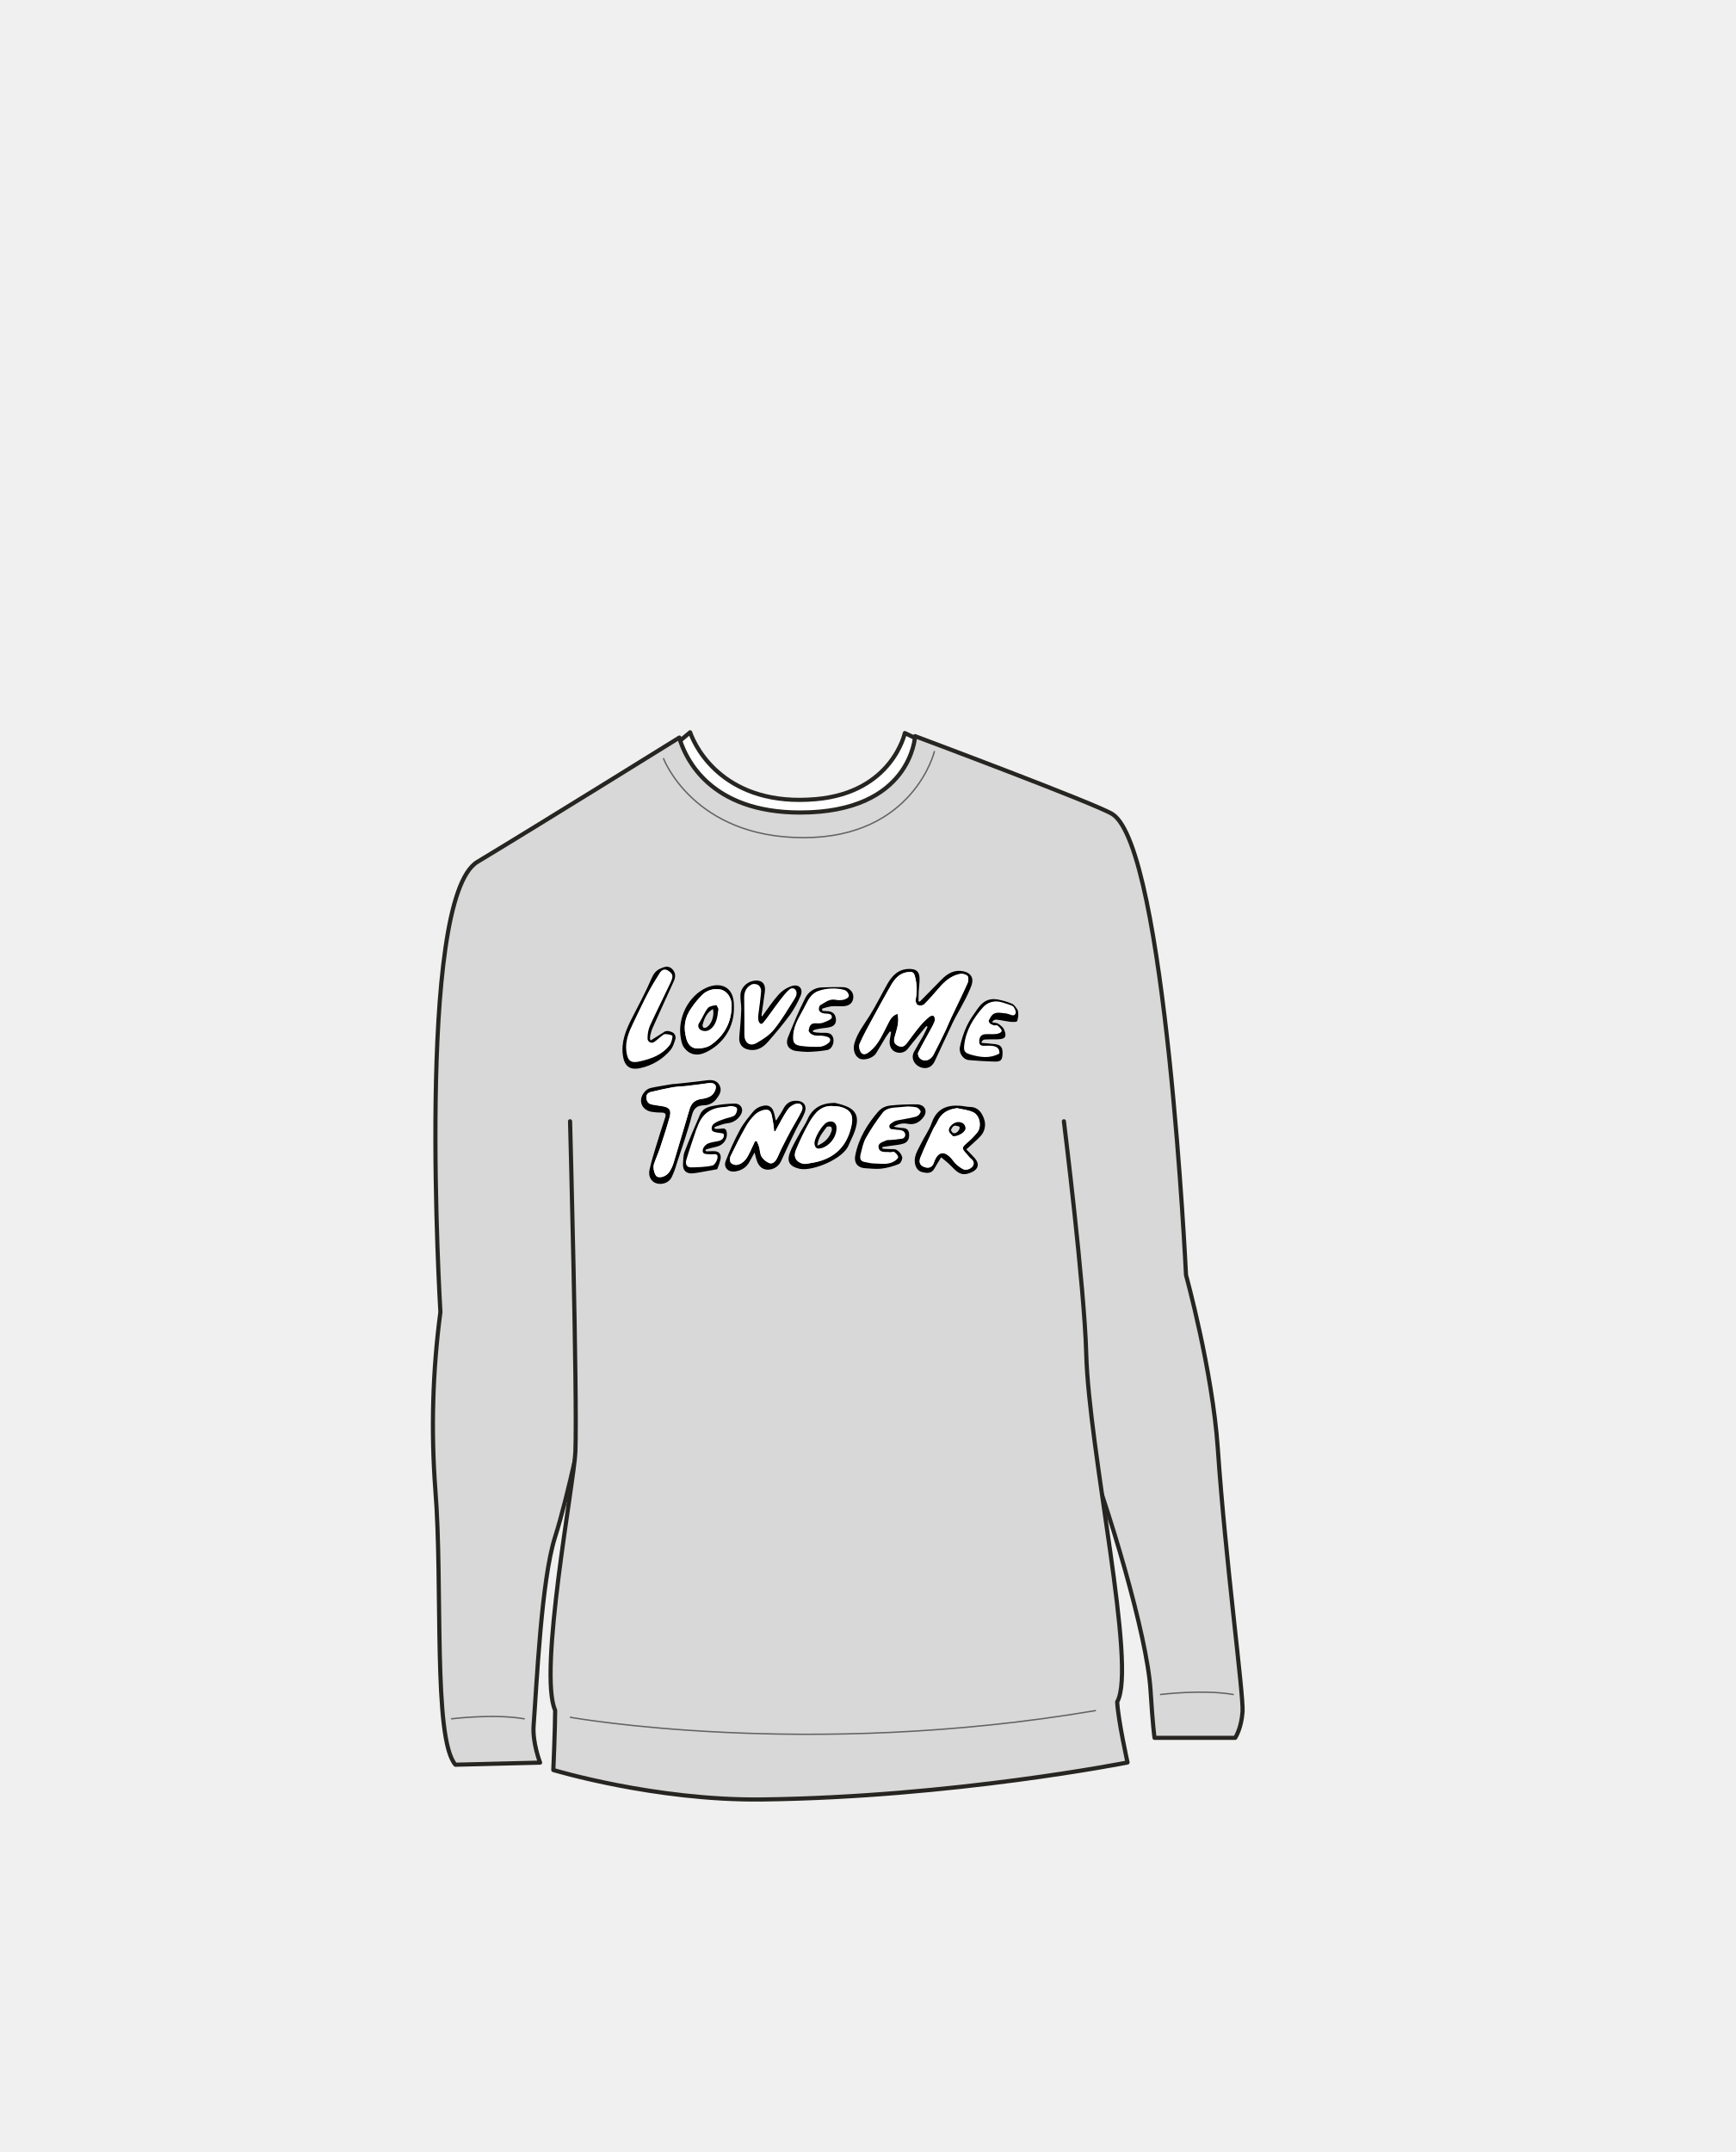
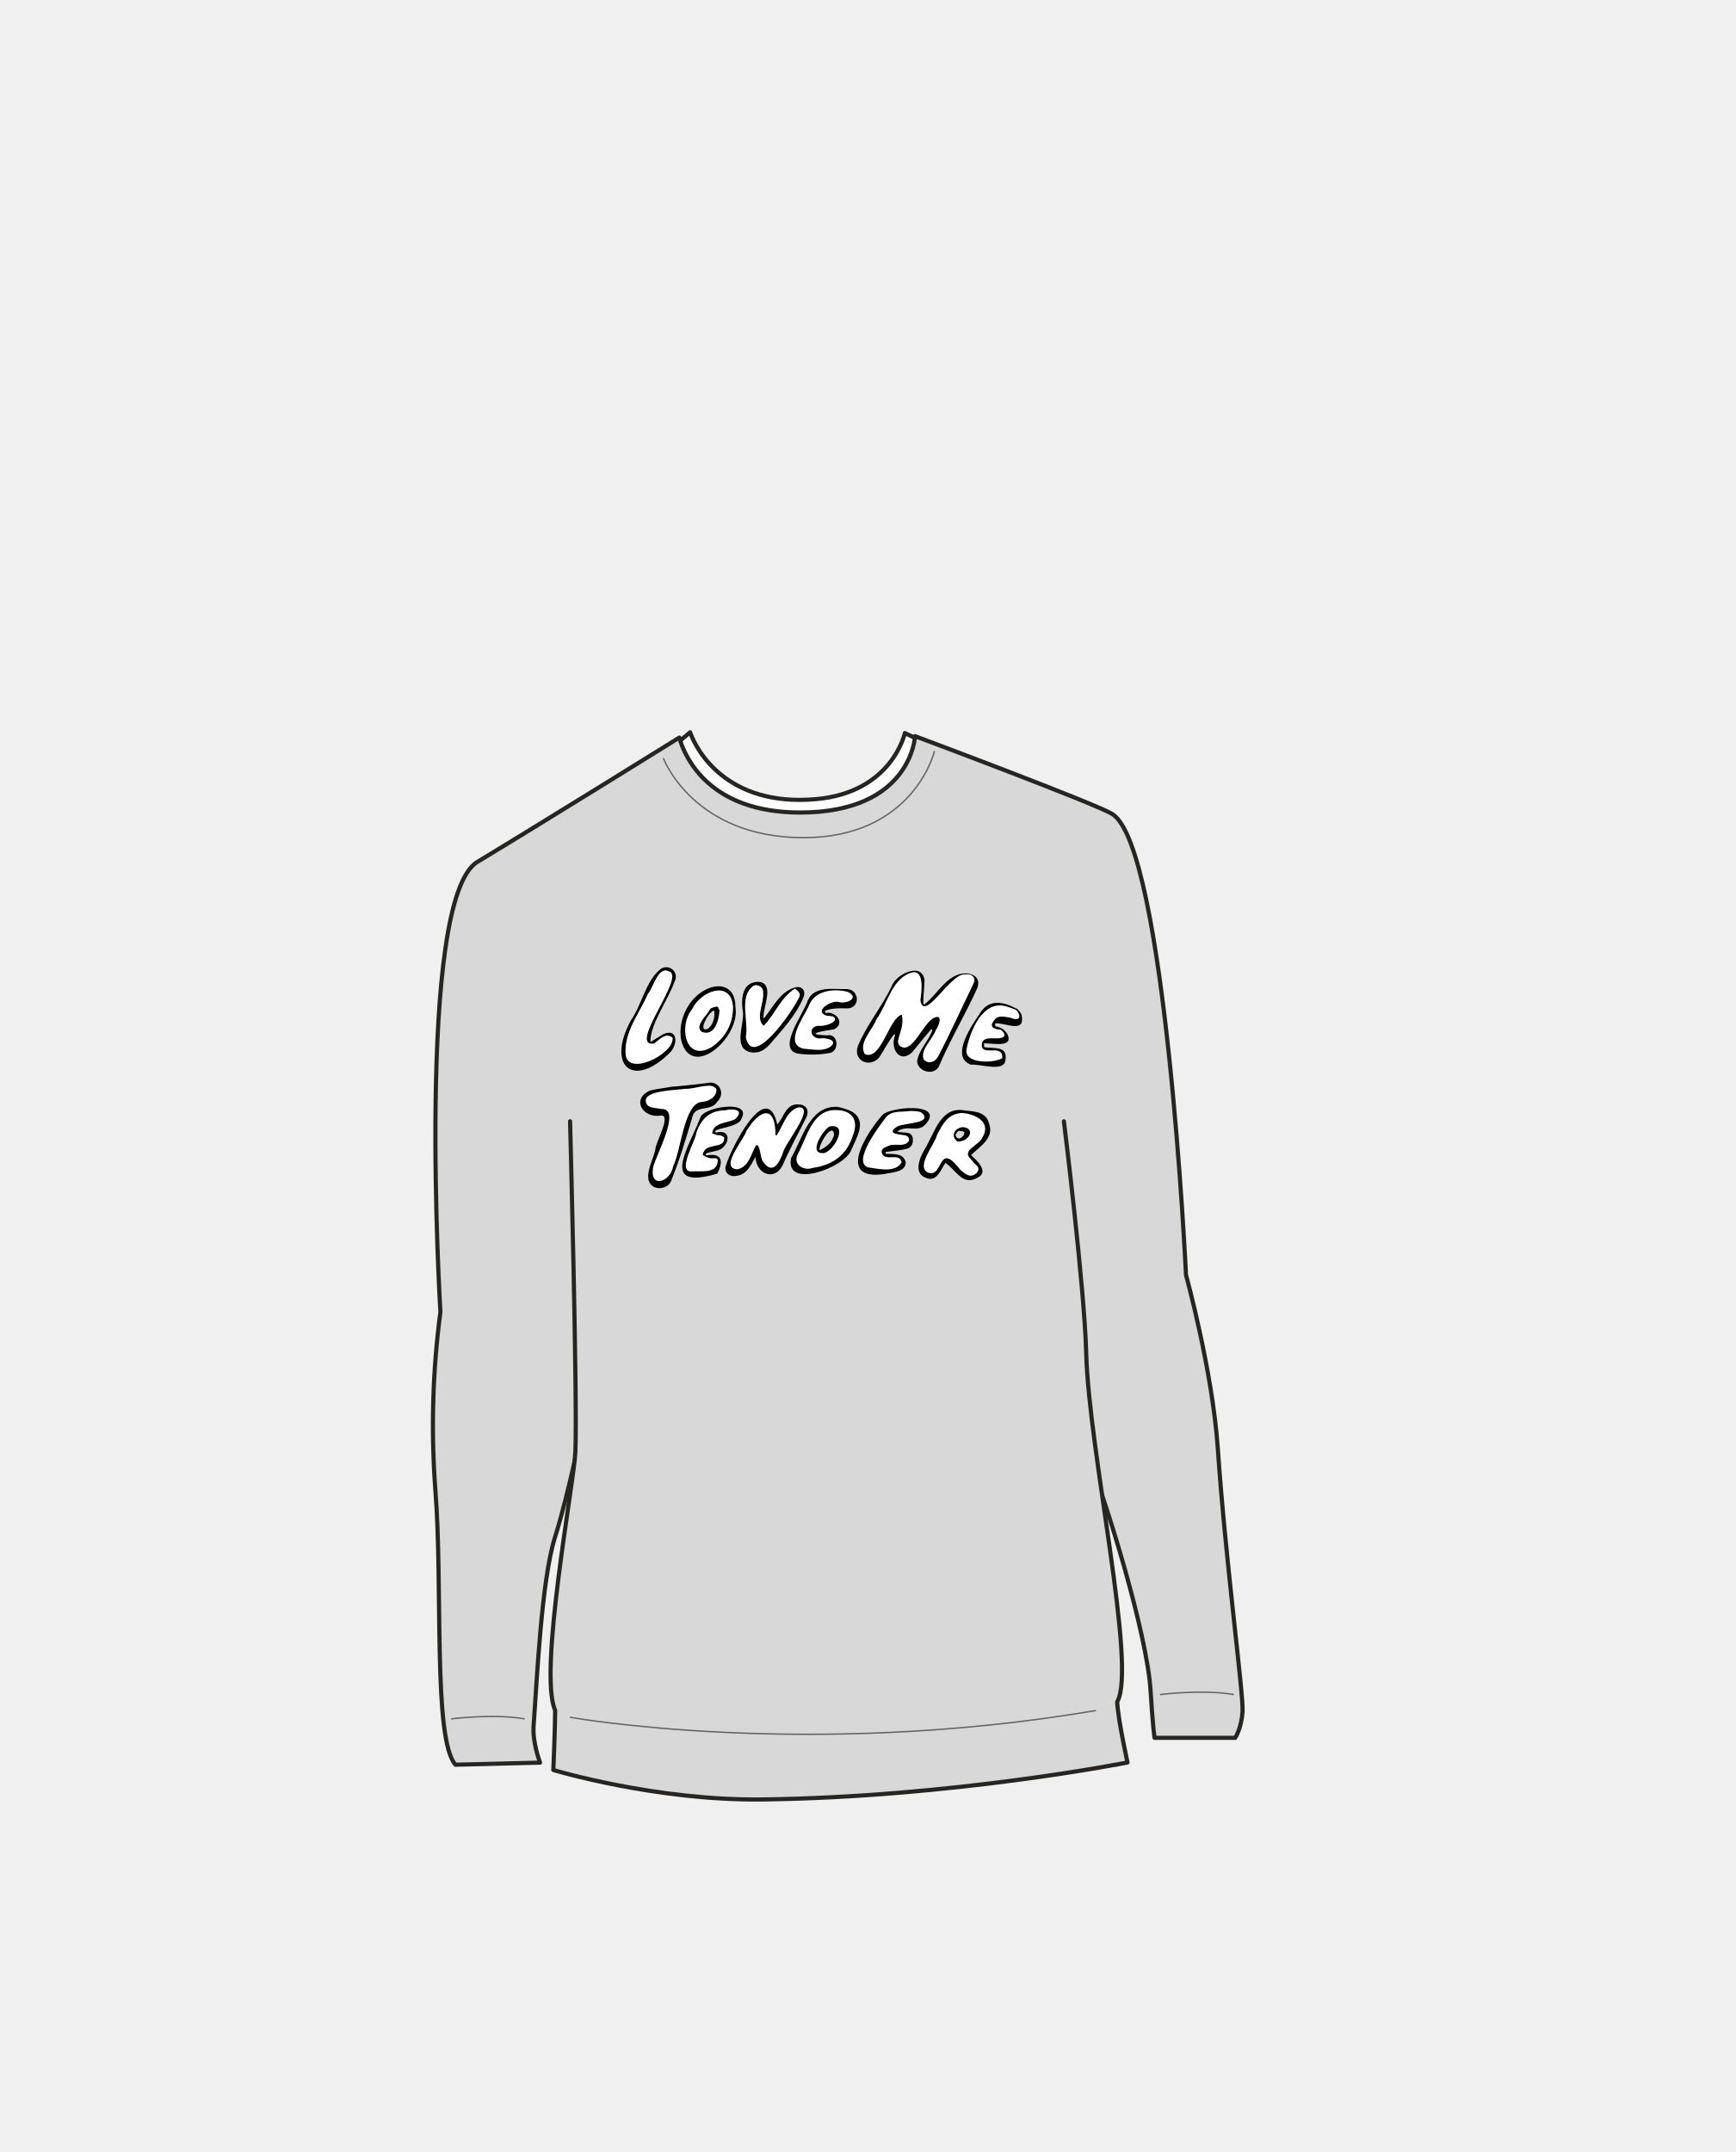
<svg xmlns="http://www.w3.org/2000/svg" width="1250" height="1550" viewBox="0 0 1250 1550">
  <path d="M801.34 601.25C790.45 594.15 651.81 528 651.81 528s-9 42.67-63.91 47.58c-64.83 5.79-86.64-36-90.76-48.14l-87.91 73.8" fill="#fff" stroke="#262521" stroke-linecap="round" stroke-linejoin="round" stroke-width="3" />
  <path d="M421.22 1019s-11.62 57.38-21.45 88.33-13.09 105-15.36 135.22c-1 12.66 4.65 27 4.65 27l-61 1.5c-16.33-18.74-8.92-129.52-14.45-197.94A619.79 619.79 0 01317.25 945s-18.05-297.29 26.68-324.24 145.46-89.52 145.46-89.52-.24-.24.73 2.61c4.11 12.15 21.13 51.38 86.21 51.38 80.35 0 82.84-55 82.84-55s131.41 49.11 142.29 56.21c38.3 25 52.89 331.94 52.89 331.94s19 68.76 22.88 124.63c5.58 81.26 18.66 177.57 17.85 189.79s-5.3 18.89-5.3 18.89h-58.1s-1.25-8-2.89-34.36c-2.47-39.8-31-134-48.07-177.22" fill="#d8d8d8" stroke="#262521" stroke-linecap="round" stroke-linejoin="round" stroke-width="3" />
  <path d="M836 1220.48s30.63-3.83 52.36 0M325.27 1238s30.63-3.83 52.37 0M478 546.43s21.5 56.9 100.8 56.9 94.27-62 94.27-62" fill="none" stroke="#636363" stroke-linecap="round" stroke-linejoin="round" />
  <path d="M410.65 807.61s5.34 199.1 3.83 238.13c-.83 21.49-26.88 158.94-14.57 186.12 0 13-1.32 43-1.32 43s73.26 22.14 150.26 21.22c137.52-1.66 263.37-26.64 263.37-26.64s-6.69-30-7.46-43.63c14.49-25-20.49-181-22.29-250.9-1.22-47.59-16.09-167.28-16.09-167.28" fill="#d8d8d8" stroke="#262521" stroke-linecap="round" stroke-linejoin="round" stroke-width="3" />
  <path d="M410.89 1236.91s170.48 30.52 378.15-4.83" fill="none" stroke="#636363" stroke-linecap="round" stroke-linejoin="round" />
-   <path d="M652.49 796.68c2.64.29 5.37.25 7.87 1 1.25.38 3.08 2.39 2.88 3.28a5.46 5.46 0 01-3.33 3.42c-4.13 1.14-8.42 1.67-12.62 2.55a9.88 9.88 0 00-4.07 1.46c-1.1.85-1.67 2.37-2.47 3.6a26.39 26.39 0 003.92 1.59c1.73.41 3.71.1 5.25.83 1.28.6 2.88.71 3.08 3.42a3.52 3.52 0 01-3.07 2.41 88 88 0 01-9.06 1 6.66 6.66 0 00-2.22.18c-2.47 1.28-6.61 1.74-5.63 5.56s5.1 2.47 8 2.94c1 .17 2.51-.61 3.2-.13 1.25.88 2.61 2.28 2.85 3.65.15.84-1.55 2.28-2.7 3-4.66 2.94-9.91 1.64-14.94 1.67-2.1 0-4.2-.72-6.31-1-3.86-.53-3.81-3.26-3.12-5.94 1-3.94 1.81-8.12 3.77-11.59a146.8 146.8 0 0112.09-18.12c3.06-3.9 8.24-3.58 12.8-4 1.28-.14 2.55-.22 3.83-.33zM584.31 743.14c.88 2.49 2.65 3 5.16 2.83a17 17 0 016.84.95c2.48 1 2.15 3.18.33 4.52a11.65 11.65 0 01-5.79 2.53 82 82 0 01-13.38-.51c-5.58-.65-6.53-2.57-6.11-8.09.63-8.4 5.68-14.84 9.14-22 2-4.12 4.42-8.06 9.15-9.68a32.45 32.45 0 0118.41-.74c1.54.37 4.71 2.37 4.48 4.1s-3.38 2.62-5 3.1a15.44 15.44 0 01-6.09-.07c-4.29-.61-7.28 2.16-10.54 4-.79.45-1.22 2.71-.81 3.72s2 1.87 3.26 2.09c2.43.44 6.09-.42 5.91 3-.07 1.41-4.06 2.91-6.48 3.81-1.71.63-3.77.37-5.68.38-3 0-3.94 2.08-4.42 4.43-.08.44 1.16 1.15 1.77 1.72zM548.77 737.4c8.05-8.2 11.8-20.08 22-26.48 4 3.11 4.41 4.23 1.87 8.22-4.8 7.54-9.29 15.36-14.88 22.29-3.33 4.13-8.18 7.37-12.92 10s-8.69-.47-8.65-6c.06-8.87 0-17.73-.15-26.59-.08-4.47 1.64-8 5.61-9.82a5.79 5.79 0 014.88.73 5.44 5.44 0 011.75 4.2c-.41 5.47-1.2 10.91-1.9 16.35-.38 2.61-.76 5.27 2.39 7.1zM485.47 706.57c1.47-3.24 1.18-6.36-1.45-8.82s-5.52-1.4-8.28-.17c-3.13 1.41-4.88 3.57-6.36 7-4.3 10.09-9.6 19.75-14.58 29.55-4.17 8.21-7.44 16.58-6.12 26.08 1.08 7.76 5.12 10.89 12.8 9.06a39 39 0 0021.63-13.09c1.63-2 2.47-4.72 3.26-7.25a4.33 4.33 0 00-2.63-5.69c-2.07-.81-4.25-1.13-6.18.59-2 1.25-6.79 4.26-8.79 5.5l-1.39-.87c.9-2.69 1.59-5.48 2.75-8.06 5.03-11.28 10.22-22.54 15.34-33.83zM521.4 816.84c.56 2.7-1.22 4.46-4 5s-5.71.81-8.06 2.11c-1.52.85-2.1 3.36-3.1 5.13 1.82.77 3.59 2 5.49 2.22s5.19-1.12 5.23 1.86c0 2.17-2 5.86-3.71 6.26-5 1.17-10.24 1.22-15.4 1.33-3.6.07-4.19-2.89-3.44-5.42 2.17-7.39 4.76-14.66 7.2-22 .2-.6.54-1.14.75-1.73 3.4-9.52 9.46-13.92 19.64-14.38 1.77-.07 3.57-.87 5.27-.66 1.39.17 4.59.9 4.59 1.63a8.07 8.07 0 01-2.82 5.24c-2 1.32-4.76 1.55-7.13 2.42s-5.12 1.68-7.19 3.18c-1.16.84-1.31 3-1.91 4.65l4 1.27c.19-.36 4.32.63 4.59 1.89zM733.33 728.24a8.58 8.58 0 00-2.37-3.55 1.6 1.6 0 00-.22-.24c-.34-.37-.67-.75-1-1.12l.19.52a25.58 25.58 0 00-4-2c-1.45-.45-2.91-.9-4.37-1.32-7.67-2.17-12.75-.51-17.38 6.06-2.79 4-5.7 7.95-7.73 12.31a70.79 70.79 0 00-5 15.11c-.95 4.58 2.43 9.2 6.32 9.55 6.11.56 12.25.91 18.38 1.1 4.64.14 5.71-.93 6-5 .36-5.07-1-7.06-5.34-7.61-3.22-.4-6.47-.61-9.7-.9-.1-.36-.26-2.29-.36-2.65.94-.46 1.9.33 2.86.27 2.93-.2 5.89-.11 8.83-.14 5.51-.05 7-1.78 5-6.76-.83-2-2.77-3-4.72-4.44-.86-.61-2.81-.87-4-1.08v-2.1a9.2 9.2 0 013.39.2c3.28.37 6.51 1.17 9.79 1.54 1.62.18 4.52.19 4.76-.47a13.85 13.85 0 00.67-7.28z" fill="#fff" />
-   <path d="M662.62 721.42l15.85-16.09c4.25-4.31 9.16-7.06 15.43-5.77 5.39 1.1 7.73 4.78 6 10a97.28 97.28 0 01-5.77 12.44c-2.49 4.88-5.4 9.55-7.77 14.48-4.44 9.21-8.55 18.58-13 27.8-1.6 3.33-4.28 5.53-8.3 4.93s-7.31-3.8-7.56-7.54a7.77 7.77 0 01.88-4c2.12-3.93 4.5-7.71 6.67-11.61 1.16-2.09 2.09-4.3 3.13-6.46l-.87-.6c-3.25 4-6.51 7.9-9.75 11.87-1.21 1.48-2.33 3-3.57 4.5a7.49 7.49 0 01-9 2.25c-3.11-1.22-4.64-4.84-4-8.74.29-1.86.61-3.7.92-5.56l-.89-.44c-1 1.45-2.16 2.85-3.1 4.37-2.34 3.82-4.52 7.74-6.93 11.52-2.18 3.44-8.81 5.34-12 3.61-3.44-1.87-4.75-6.78-3.47-11.1 2.18-7.4 6.89-13.29 10.9-19.66 4.61-7.35 8.42-15.19 12.71-22.74 3.49-6.15 8-10.95 15.86-11 4.88 0 7.28 1.76 7.41 6.63.09 3.18-.42 6.38-.58 9.57-.12 2.37-.12 4.74-.17 7.11zm-16.07 8.79c1.42 6-.54 11.06-2 16.14-.75 2.58-1.15 5 1.8 6.63s5 .89 6.88-1.66c3.12-4.22 6.23-8.45 9.57-12.48a55.65 55.65 0 016.79-6.68c.69-.59 2.67-.84 3-.4a4.23 4.23 0 01.76 3.41 33.44 33.44 0 01-2.78 5.87c-3.07 5.65-6.31 11.23-9.18 17-.48 1 .08 3 .9 3.91 3 3.18 7.74 2.15 10.09-2.27 3-5.69 5.81-11.52 8.62-17.33 1.43-3 2.64-6 4-9 4-8.46 8.19-16.85 12-25.39.66-1.48.72-4.3-.2-5.17a7.08 7.08 0 00-5.57-1.28c-6.2 1.32-10.77 5.32-14.82 10-3.48 4-7 8.12-10.77 11.86-.9.88-3.31 1.08-4.54.52-1-.44-1.84-2.68-1.58-3.87a36.33 36.33 0 00-.26-15.87c-.81-3.67-1.68-4.51-5.45-4-7.65 1.12-10.71 7-13.95 12.82-3.83 6.83-7.64 13.68-11.36 20.57-3.25 6-6.62 12-9.34 18.3-.74 1.7 0 5 1.25 6.39 2 2.21 4.47.36 6.4-1.24 6-4.93 8.81-11.95 12.27-18.56 1.77-3.15 2.97-6.81 7.47-8.22zM509 778.13c3.79-.51 7.39-.13 9.34 3.6 1.84 3.54.15 6.64-2.05 9.51a11.47 11.47 0 01-9.16 4.87c-4.78.13-7.33 1.9-8.69 7.11-3 11.69-7.14 23.12-10.87 34.63a63.64 63.64 0 01-3.84 10.28c-2.13 4-7.25 5.52-11.36 4-3.42-1.29-5.49-5-4.49-9.57 1.26-5.85 3.07-11.59 4.81-17.32 2.07-6.85 4.31-13.64 6.51-20.45.85-2.62-.2-3.47-2.76-3.45a43.06 43.06 0 01-6.9-.51c-4.58-.74-7.55-3.79-7.78-7.72s3-8.59 7-9.49c5.08-1.14 10.26-1.86 15.39-2.76.06.14 16.62-1.61 24.85-2.73zm-15.46 4.15a84.36 84.36 0 00-8.62.78c-5.36 1-10.67 2.18-16 3.45-2.17.51-3.58 1.83-3.28 4.42s1.37 4.12 3.85 4.6 4.74.82 7.12 1.15c5.54.78 7.19 2.73 5.74 8-2.06 7.45-4.48 14.8-6.9 22.14-1.3 3.94-3.08 7.73-4.39 11.67-1 2.91.63 8.33 2.36 9.06 2.66 1.11 6.78-.4 8.89-3.67a26.07 26.07 0 003-6.59q5.79-19.05 11.35-38.17c1.28-4.37 3.83-6.94 8.56-7.55 2.6-.34 5.53-1.08 7.47-2.67 1.69-1.37 3.2-4.32 2.94-6.34-.29-2.27-3-2.8-5.69-2.36-5.13.8-10.33 1.32-16.38 2.08zM559.66 806.22c1.52-2.45 3.21-4.83 4.53-7.39 1.84-3.59 4.37-5.81 8.6-6 5.84-.27 8.9 3.22 6.81 8.71-1.62 4.26-4.29 8.11-6.3 12.24-3.63 7.43-7.23 14.87-10.6 22.42a10.44 10.44 0 01-9.51 6.27c-3.9 0-6.39-2.38-7.78-5.81a59.12 59.12 0 01-1.83-6.57c-1.38 2.5-2.56 4.57-3.68 6.68-2.22 4.21-5.89 6.34-10.42 7-5 .7-8.48-3-6.69-7.61a193.28 193.28 0 0110.13-22.21c2.7-5 6.44-9.47 10.1-13.86a12.2 12.2 0 015.79-3.4c4.89-1.45 7.84.58 8.94 5.61.27 1.24.58 2.1.82 3.69s.77.87 1.09.23zm-1.18 8.56h-.82a62.38 62.38 0 00-1.06-8.12c-.73-2.82-.58-7.08-4.21-7.33-2.74-.2-6.19 1.4-8.33 3.3a36.9 36.9 0 00-7.13 9.44c-3.83 6.77-7.33 13.74-10.71 20.76a5.26 5.26 0 00.2 4.64 5.41 5.41 0 004.52 1.53c4.95-1 7.29-5 9.28-9.19 1.25-2.64 2.45-5.3 3.68-7.94l1.37.23a39.35 39.35 0 011.57 4c.64 2.33.57 5 1.77 7a11.89 11.89 0 005.52 4.58c2.38.93 4.31-1 5.44-3.12 1.25-2.35 2.17-4.87 3.36-7.25 2.21-4.39 4.43-8.78 6.77-13.1 2.53-4.68 5.43-9.17 7.75-13.94 1.59-3.26-.22-6-3.71-5.37a11.24 11.24 0 00-6.46 4.46c-3.28 4.91-5.91 10.26-8.8 15.42zM643.78 811.53a40.15 40.15 0 005.67.88c2.77 0 5 .75 5.36 3.73.44 3.3-.48 6.4-3.89 7.52-3 1-6.23 1.13-9.36 1.62-1.87.3-3.75.55-5.62.82-1 .89-.23.92.11 1.31 1.44.07 2.87.11 4.31.22 1.9.13 4.17-.26 5.62.64a9 9 0 013.92 5.09c.31 1.49-1 4.42-2.37 5a48.7 48.7 0 01-12.42 3.35c-3.89.48-7.92-.09-11.89-.28-5.24-.24-8.16-3.81-7.17-9 2.41-12.55 8.87-23.06 17.16-32.45a13.13 13.13 0 017.81-3.68 159.47 159.47 0 0119.43-.87c5.8.05 8.5 5.08 4.11 10.05-3 3.41-6.17 4.7-10.45 4a13.29 13.29 0 00-10.33 2.05zm8.69-14.5c-1.28.11-2.55.19-3.83.33-4.56.47-9.74.15-12.8 4a146.8 146.8 0 00-12.09 18.12c-2 3.47-2.75 7.65-3.77 11.59-.69 2.68-.74 5.41 3.12 5.94 2.11.29 4.21 1 6.31 1 5 0 10.28 1.27 14.94-1.67 1.15-.73 2.85-2.17 2.7-3-.24-1.37-1.6-2.77-2.85-3.65-.69-.48-2.15.3-3.2.13-2.88-.47-7 .81-8-2.94s3.16-4.28 5.63-5.56a6.66 6.66 0 012.22-.18 88 88 0 009.06-1 2.74 2.74 0 002.21-2.83 3.23 3.23 0 00-2.22-3c-1.54-.73-3.52-.42-5.25-.83-1.36-.32-3.37.37-3.92-1.59s1.37-2.75 2.47-3.6a9.88 9.88 0 014.07-1.46c4.2-.88 8.49-1.41 12.62-2.55a5.46 5.46 0 003.33-3.42c.2-.89-1.63-2.9-2.88-3.28a30.12 30.12 0 00-7.87-.58zM607.35 711c-5.11-.12-10.23 0-15.33.18A13.73 13.73 0 00580 719c-4.61 9.07-8.52 18.51-12.31 28-2.31 5.74.81 9.77 7.11 10.13a63.69 63.69 0 006.86.51 97.38 97.38 0 0014.41-1.36c3.2-.65 5-5.18 4.17-8.5s-3.31-4-6.51-3.89c-2.45.08-8.29-.15-8.27-1.1s2.32-1.33 3.84-1.67c3.09-.69 6.39-.6 9.36-1.57s4-3.46 3.36-6.53-2.67-4.52-5.72-4.69l-3.88-.23-.25-1.55a41.28 41.28 0 016.54-1.74c2.91-.3 5.89.06 8.83-.08 4.61-.2 7.15-2.7 7.16-6.8.01-3.66-3.16-6.81-7.35-6.93zm.15 9.14a15.26 15.26 0 01-6.09-.08c-4.29-.6-7.28 2.17-10.54 4-.79.45-1.22 2.71-.81 3.72s2 1.87 3.26 2.09c2.43.44 6.09-.42 5.91 3-.07 1.41-4.06 2.91-6.48 3.81-1.71.63-3.77.37-5.68.38-3 0-3.94 2.08-4.42 4.43-.06.3-.29 1.31.28 1.71 1.14 2.09 4.21 2.86 6.54 2.74a17 17 0 016.84.95c2.48 1 2.15 3.18.33 4.52a11.65 11.65 0 01-5.79 2.53 82 82 0 01-13.38-.51c-5.58-.65-6.53-2.57-6.11-8.09.63-8.4 5.68-14.84 9.14-22 2-4.12 4.42-8.06 9.14-9.68a32.49 32.49 0 0118.42-.74 5.17 5.17 0 013.44 4.09c.06 1.73-2.34 2.67-4 3.15zM549.39 731.53c3.8-5.1 7.25-10.53 11.53-15.2a22 22 0 019.68-6.21c5.29-1.48 8.26 2.33 6 7.36a72.51 72.51 0 01-7.45 13.38c-4.89 6.67-10.26 13-15.69 19.26-3.53 4.06-7.75 7-13.72 6-5.16-.87-7.69-4.24-7.18-9.45.63-6.5 1.16-13 1.4-19.53.13-3.53-.8-7.11-.58-10.63.38-6.17 6.39-10.81 12.59-10.2 3.77.37 5.62 3.23 5 8-.75 5.67-1.62 11.33-2.44 17 .15.54.28 1.13.86.22zm-.62 5.87c-1.93.37-3.16-2.61-2.38-7.19.7-5.44 1.49-10.88 1.9-16.35a5.44 5.44 0 00-1.75-4.2 5.79 5.79 0 00-4.88-.73c-4 1.87-5.69 5.35-5.61 9.82.14 8.86.21 17.72.15 26.59 0 5.58 3.76 8.72 8.65 6s9.59-5.83 12.92-10c5.59-6.93 10.08-14.75 14.88-22.29 2.54-4 .68-7.89-2.68-7.13-4.31 1.08-19.28 25.08-21.2 25.48zM696.12 827.85c1.92 2 4.1 4.11 6.11 6.38 3.49 4 2.57 7.92-2.25 10.07-5.29 2.37-8.43 1.84-12.49-2.13-1.55-1.52-3-3.11-4.65-4.56s-3.13-2.6-4.88-4.05c-1.52 2.52-3.28 5.24-4.84 8.08-2.08 3.8-5.48 3.39-8.73 2.62s-4.93-3.53-5.36-6.77c-.68-5.15 2.23-9.27 4.31-13.56 2.5-5.13 6-9.87 7.84-15.19 3.67-10.5 11.23-13 20.67-12.29 2.29.18 4.56.8 6.84.82 5.57.05 8.28 3.64 10 8.12a12.23 12.23 0 01-2.6 13.18c-3.09 3.23-6.49 6.05-9.97 9.28zm-6.67-29.69c-6.63.88-11.42 3.52-14.14 9.62-.91 2.06-2.38 3.88-3.33 5.93-3.06 6.58-6.18 13.15-8.91 19.86-1.08 2.66-1.08 5.53 2.57 6.92s6 .08 7.07-3c2.84-8.5 8-9.32 13.95-1.42a15.13 15.13 0 002.81 3.1c1.78 1.32 3.65 3 5.69 3.34a6.71 6.71 0 005.17-2.07c1.45-1.64 1.59-3.92-.71-5.69-1.4-1.07-2.38-2.67-3.61-4-3.35-3.51-3.17-4.36.48-7.46a56.46 56.46 0 007.44-7.55c3.44-4.26 2-12.36-2.91-14.66-3.54-1.66-7.69-2-11.57-2.92zM485.47 706.57c1.47-3.24 1.18-6.36-1.45-8.82s-5.52-1.4-8.28-.17c-3.13 1.41-4.88 3.57-6.36 7-4.3 10.09-9.6 19.75-14.58 29.55-4.17 8.21-7.44 16.58-6.12 26.08 1.08 7.76 5.12 10.89 12.8 9.06a39 39 0 0021.63-13.09c1.63-2 2.47-4.72 3.26-7.25a4.33 4.33 0 00-2.63-5.69c-2.07-.81-4.25-1.13-6.18.59-2 1.25-6.79 4.26-8.79 5.5-1.39-.87.2-6.35 1.36-8.93 5.03-11.28 10.22-22.54 15.34-33.83zm-19 41.11a3.07 3.07 0 004.9 2.74c1.5-.93 6-5.14 7.15-5.5s5.61.36 5.85 1.25-.65 4.9-1.95 6.59c-5.43 7.08-13.29 9.89-21.72 11.76-6.26 1.38-8.69-.22-9.53-7.64-.83-7.25 1.87-13.71 4.94-20 3.46-7.15 6.81-14.36 10.48-21.41 2.63-5 5.57-9.93 8.64-14.7 1.5-2.33 3.65-3.44 6.51-1.37 3 2.19 3.51 3.65 1.17 8.62-4.85 10.3-10 20.45-14.73 30.81a22.51 22.51 0 00-1.69 8.85zM733.33 728.24c-.4-1.85-3.15-4.54-3.55-4.91a45.87 45.87 0 00-8.2-2.82c-7.67-2.17-12.75-.51-17.38 6.06-2.79 4-5.7 7.95-7.73 12.31a70.79 70.79 0 00-5 15.11c-.95 4.58 2.43 9.2 6.32 9.55 6.11.56 12.25.91 18.38 1.1 4.64.14 5.71-.93 6-5 .36-5.07-1-7.06-5.34-7.61-3.22-.4-6.47-.61-9.7-.9-.1-.36-.06-.43.19-1.13a2.72 2.72 0 012.31-1.25c2.93-.2 5.89-.11 8.83-.14 5.51-.05 7-1.78 5-6.76-.83-2-2.4-3.11-4.35-4.5-.87-.61-3.18-.81-4.34-1a2.74 2.74 0 01.53-1.11 3.57 3.57 0 012.83-.79c3.28.37 6.51 1.17 9.79 1.54 1.62.18 4.52.19 4.76-.47a13.85 13.85 0 00.65-7.28zm-3.52-4.85l1.83 6.42c-1.18 3-3.94.63-6 .37-.25 0-.48-.24-.72-.25-4-.12-8.59-2.16-11.38 2.79-.55 1-1.49 2.38-1.29 2.95.71 2 2.11 2.1 3.41 2.74.81.41 2.3-.28 2.9.22 1.21 1 2.92 2.57 3 3.8s-2.33 2.1-3.61 2.27c-2.77.36-5.62 0-8.42.21-3.23.26-4.14 2.69-4.13 5.44 0 2.95 2.25 2.92 4.38 2.89a32.76 32.76 0 014.54 0c3.06.38 5.83 1.23 5.62 5.57-6.68 3.71-13.66 2.8-20.62.79-4.6-1.33-5.25-2.56-4.68-7.28 1.26-10.44 6.62-19 13.27-26.6 3.59-4.11 8.8-5.48 14.39-3.63 1.21.4 6.86 2 7.62 2.85s2.25 3.55 1.72 4.87z" />
-   <path d="M509.06 829.29c1.45 0 2.91-.09 4.36-.16 4.31-.2 6.38 1.81 5.61 6a45.46 45.46 0 01-2.39 7c-3 .54-5.45 1-7.89 1.42-3.27.56-6.53 1.28-9.83 1.57-4.61.41-7.18-2.2-6.92-6.92.17-2.91.16-6 1.18-8.67 3.47-9.05 7.21-18 11.14-26.86 2.2-5 7.23-5.81 11.87-6.6a85.47 85.47 0 0113-1.2c4.55-.09 6.84 4.13 4.41 8a12.25 12.25 0 01-9.63 6.17c-3 .3-5.85 1.65-8.77 2.54-1.08.93-.41 1.15.31 1.54a26.63 26.63 0 004.2-.2c2.84-.57 3.71.92 3.9 3.33.36 4.83-3 8.85-7.9 9.79-2.33.44-4.61 1.19-6.92 1.8-1.36.88-.24 1.31.27 1.45zm3.73-15.53a4.17 4.17 0 011.91-4.65c2.07-1.5 4.72-2.27 7.19-3.18s5.09-1.1 7.13-2.42c1.26-.81 2.06-3.41 2-4.8s-2.39-1.9-3.78-2.07c-1.7-.21-3.5.59-5.27.66-10.18.46-16.24 4.86-19.64 14.38-.21.59-.55 1.13-.75 1.73-2.44 7.31-5 14.58-7.2 22-.75 2.53-.16 5.49 3.44 5.42 5.16-.11 10.44-.16 15.4-1.33 1.72-.4 3.74-4.09 3.71-6.26 0-3-3.2-1.6-5.23-1.86s-5.3.42-5.49-2.22c-.18-2.12 1.58-4.28 3.1-5.13 2.35-1.3 5.32-1.53 8.06-2.11s4.58-2.35 4-5c-.24-1.34-8.1-.53-8.58-3.16zM612.64 798.33c6.2 4.12 5.13 10.34 3.14 16.27-1.18 3.49-3 6.74-4.42 10.18-4 10.11-26.31 19-35.24 17.08-6.66-1.45-9.52-4.66-7.33-11 1.9-5.47 5.15-10.49 7.88-15.66 1.56-2.93 3.6-5.64 4.89-8.68 3.58-8.47 10.21-11.95 19.06-12.13.12-.39 8.54 1.61 12.02 3.94zm-12-1.62c-9.12-1-13.81 5.15-17.66 11.67a182.6 182.6 0 00-9.59 19.81c-2.12 4.84 0 8.87 5.13 10 1.71.39 3.68-.25 5.52-.52 14.26-2.08 24.33-9.39 28.46-23.54 2.43-8.37 2.55-14.51-7.43-17a29.43 29.43 0 00-4.42-.42zM528.68 724.18c.75 16.06-8.16 28-20.09 33.7-6.51 3.14-12.16 1.78-16-3.59-1.31-1.85-1.78-4.43-2.19-6.76-2.53-14.24 5.42-30.22 18.44-36.09 9.5-4.28 19.85-1.44 19.84 12.74zm-1.63-.18c0-5.63-3.66-10.6-8.33-11.35a14.56 14.56 0 00-13.43 4.44 67.69 67.69 0 00-7.09 8.65c-5.19 7.18-6.1 14.53-3.72 22.65 1.31 4.46 4.07 7 8.53 6.8 3.07-.12 6.6-.81 9-2.51 9.92-6.86 15.07-16.49 15.04-28.68z" />
-   <path d="M646.55 730.21c-4.5 1.41-5.7 5.07-7.37 8.25-3.46 6.61-6.29 13.63-12.27 18.56-1.93 1.6-4.38 3.45-6.4 1.24-1.29-1.41-2-4.69-1.25-6.39 2.72-6.27 6.09-12.26 9.34-18.3 3.72-6.89 7.53-13.74 11.36-20.57 3.24-5.78 6.3-11.7 13.95-12.82 3.77-.55 4.64.29 5.45 4a36.33 36.33 0 01.26 15.87c-.26 1.19.62 3.43 1.58 3.87 1.23.56 3.64.36 4.54-.52 3.8-3.74 7.29-7.81 10.77-11.86 4-4.7 8.62-8.7 14.82-10a7.08 7.08 0 015.57 1.28c.92.87.86 3.69.2 5.17-3.85 8.54-8 16.93-12 25.39-1.41 3-2.62 6-4 9-2.81 5.81-5.58 11.64-8.62 17.33-2.35 4.42-7.08 5.45-10.09 2.27-.82-.87-1.38-3-.9-3.91 2.87-5.75 6.11-11.33 9.18-17a33.44 33.44 0 002.78-5.87 4.23 4.23 0 00-.76-3.41c-.36-.44-2.34-.19-3 .4a55.65 55.65 0 00-6.79 6.68c-3.34 4-6.45 8.26-9.57 12.48-1.88 2.55-4 3.31-6.88 1.66s-2.55-4.05-1.8-6.63c1.35-5.11 3.35-10.13 1.9-16.17zM493.56 782.28c6.05-.76 11.25-1.25 16.4-2.12 2.64-.44 5.4.09 5.69 2.36.26 2-1.25 5-2.94 6.34-1.94 1.59-4.87 2.33-7.47 2.67-4.73.61-7.28 3.18-8.56 7.55q-5.6 19.09-11.35 38.17a26.07 26.07 0 01-3 6.59c-2.11 3.27-6.23 4.78-8.89 3.67-1.73-.73-3.33-6.15-2.36-9.06 1.31-3.94 3.09-7.73 4.39-11.67 2.42-7.34 4.84-14.69 6.9-22.14 1.45-5.23-.2-7.18-5.74-8-2.38-.33-4.76-.69-7.12-1.15s-3.57-2.15-3.85-4.6 1.11-3.91 3.28-4.42c5.3-1.27 10.61-2.49 16-3.45a84.36 84.36 0 018.62-.74zM558.48 814.78c2.89-5.16 5.5-10.51 8.8-15.39a11.24 11.24 0 016.46-4.46c3.49-.66 5.3 2.11 3.71 5.37-2.32 4.77-5.22 9.26-7.75 13.94-2.34 4.32-4.56 8.71-6.77 13.1-1.19 2.38-2.11 4.9-3.36 7.25-1.13 2.11-3.06 4-5.44 3.12a11.89 11.89 0 01-5.52-4.58c-1.2-2-1.13-4.66-1.77-7a39.35 39.35 0 00-1.57-4l-1.37-.23c-1.23 2.64-2.43 5.3-3.68 7.94-2 4.18-4.33 8.19-9.28 9.19a5.41 5.41 0 01-4.52-1.53 5.26 5.26 0 01-.2-4.64c3.38-7 6.88-14 10.71-20.76a36.9 36.9 0 017.13-9.44c2.14-1.9 5.59-3.5 8.33-3.3 3.63.25 3.48 4.51 4.21 7.33a62.38 62.38 0 011.06 8.12zM689.45 798.16c3.88.92 8 1.26 11.57 2.91 4.92 2.3 6.35 10.4 2.91 14.66a56.46 56.46 0 01-7.44 7.55c-3.65 3.1-3.83 4-.48 7.46 1.23 1.29 2.21 2.89 3.61 4 2.3 1.77 2.16 4 .71 5.69a6.71 6.71 0 01-5.17 2.07c-2-.34-3.91-2-5.69-3.34a15.13 15.13 0 01-2.81-3.1c-5.94-7.9-11.11-7.08-13.95 1.42-1.05 3.13-3.56 4.38-7.07 3s-3.65-4.26-2.57-6.92c2.73-6.71 5.85-13.28 8.91-19.86.95-2.05 2.42-3.87 3.33-5.93 2.69-6.09 7.51-8.77 14.14-9.61zm-2.82 20.25c4.72-.15 9.14-3.58 8.84-6-.35-2.9-2.4-4.13-5.11-4.2-3.27-.08-7.44 3.63-6.75 6.41.39 1.64 2.32 2.95 3.02 3.79zM600.65 796.71a29.43 29.43 0 014.43.46c10 2.49 9.86 8.63 7.43 17-4.13 14.15-14.2 21.46-28.46 23.54-1.84.27-3.81.91-5.52.52-5.12-1.17-7.25-5.2-5.13-10a182.6 182.6 0 019.6-19.85c3.84-6.52 8.53-12.64 17.65-11.67zm-10.06 30.47c5.48-.8 11.89-6.91 12-14.65 0-4-3.1-5.87-6.8-4.17-3.44 1.58-9.65 11.82-9 15.72.42 2.37 1.39 3.46 3.8 3.1zM527.05 724c0 12.19-5.12 21.82-15 28.68-2.45 1.7-6 2.39-9 2.51-4.46.18-7.22-2.34-8.53-6.8-2.38-8.12-1.47-15.47 3.72-22.65a67.69 67.69 0 017.09-8.65 14.56 14.56 0 0113.43-4.44c4.63.75 8.3 5.72 8.29 11.35zm-9.57 2.74c-.36-.65-1.1-2.8-1.58-2.74-1.8.21-4.15.64-5.14 1.9-2.64 3.36-4.66 7.2-7 10.82a3.44 3.44 0 001.29 5.25 6.61 6.61 0 005.45.11c5.5-3.22 6.23-8.93 6.98-15.34z" fill="#fff" />
-   <path d="M686.63 818.41c-.7-.84-2.61-2.15-3-3.82-.69-2.78 3.48-6.49 6.75-6.41 2.71.07 4.76 1.3 5.11 4.2.28 2.45-4.14 5.88-8.86 6.03zm-1.63-4.59c1.63 4.59 5.35 1.54 6.08-.59s-.75-2-1.37-2.18c-3.21-.96-3.51.83-4.71 2.77zM590.59 827.18c-2.41.36-3.38-.73-3.79-3.1-.68-3.9 5.53-14.14 9-15.72 3.7-1.7 6.84.19 6.8 4.17-.12 7.74-6.53 13.85-12.01 14.65zm-1.8-2c5.61-2.43 8.91-5.88 10.36-11 .23-.8-.09-2.43-.58-2.63-.89-.35-2.66-.33-3.08.25-2.8 3.85-6.22 7.42-6.7 13.37zM517.48 726.74c-.75 6.41-1.49 12.12-7 15.34a6.61 6.61 0 01-5.45-.11 3.44 3.44 0 01-1.29-5.25c2.31-3.62 3.6-7.36 6.24-10.72 1-1.25 4.07-1.79 5.87-2 .53-.06 1.27 2.09 1.63 2.74zm-3.88 0c-4.69 2.69-6.27 6.95-7.49 11.38a2.4 2.4 0 00.79 2.17 3.1 3.1 0 002.4-.54c3.36-2.3 5.42-8.33 4.3-13.02z" />
+   <path d="M712.38 809.1c-1.89-8.07-9.92-8.57-17-9.2-17.72-3.62-21.79 15.5-29.19 27.78-3.69 5.87-8.45 17.58.93 20.71 7.56 3.3 10.57-5.87 13.88-10.81 7.37 4.74 12.25 16.46 22.35 11.08 9.87-4.18.61-12.42-3.83-16.77 6.6-6.25 16.98-12.42 12.86-22.79zm-17.93 7.9c-.75 2.16-4.55 5.24-6.19.56 1.24-2 1.56-3.79 4.82-2.79.62.17 2.12.04 1.37 2.23zM646.32 814.94c4.75 1.67 10-.8 11.2 4.76.43 3.36-.53 6.51-4 7.63-4.91 1.36-10.2 1.53-15.26 2.38-1 .91-.24.94.1 1.34 5.43.2 12.62-.5 14.06 6.14 0 7.25-9.89 7.08-15.1 8.37-35.18 5.26-13.67-28.87-1.68-42.49 4.85-5.69 44-9.41 31.88 5.8-5.99 7.91-13.58.62-21.2 6.07zM614.71 801.3c-3.52-2.38-12.08-4.47-12.21-4.09-19.44-.44-24.56 23.1-32.63 36.92-4.54 23 39 6.71 43.37-5.92 3.41-8.34 11.32-19.87 1.47-26.91zm-13.83 16.07c-1.51 5.17-4.89 8.66-10.61 11.09-.52-4.61 9.73-20.84 10.61-11.09zM560.73 809c4-5.08 5.69-13.45 13.46-13.55 5.94-.23 9 3.34 6.87 8.91-5.79 11.65-12.2 23.18-17.42 35.18-6 11.5-19.08 5.85-19.43-6.35-3.46 6.44-6.47 13.23-14.44 13.81-5 .68-8.6-3.13-6.75-7.79 3.27-11.26 28.66-62.24 36.61-30.47.23 1.62.78.9 1.1.26zM509.08 832.15c11.64-1.92 11.85 4.73 7.64 13.17-42.23 12.43-20.65-18.39-12.29-40.25 2-7.84 37.24-13.33 29.78.38-1.53 7.07-22.78 7.07-18.48 10.31 12.77-3.13 9.45 11.54.13 13.16-1.32.52-10.1 1.49-6.78 3.23zM609.89 712.4c-9.53.23-23.1-2.51-27.9 7.94-2.61 9.32-24.37 37.23-5.54 38.73a72.85 72.85 0 0021.66-.72c6.56-1.71 5.86-14.21-2.31-12.63-18.44-.69-1.33-3.45 5.05-4.38 8.32-4.07 1.42-13.41-6.28-11.7l-.24-1.58c5.07-2.08 10.29-1.89 15.65-1.75 9.96.22 9.41-13.78-.09-13.91zM550.77 732.91c6.29-7.92 11.38-18.6 21.72-21.66 5.39-1.48 8.4 2.43 6.1 7.53-5.36 12.68-14.9 22.77-23.76 33.07-3.62 4.11-7.93 7.13-14 6.06-13.35-2.86-4.37-20.13-5.69-29.53-1.64-9.39-.22-22.18 12.36-21.13 10.29 2.22 2.2 18.09 2.45 25.45.05.52.22 1.13.82.21zM509.62 712.19c-13.29 5.89-21.48 22.11-19 36.62 7.1 30.15 43.11-1.79 39.12-23.53.09-14.47-10.43-17.39-20.12-13.09zm.29 28.81c-7.78 3.11.36-12.21 4.46-13.21 1.11 4.78-1.03 10.91-4.46 13.21z" />
+   <path d="M663.28 800.94c10.74 8.61-13.52 7.67-17.51 10.79-7.74 5.46 3.16 5.17 6.79 6.16 1.3.63 2.14.77 2.32 3.53-2.42 5-9.43 2.2-13.84 3.5-2.53 1.29-6.74 1.73-5.77 5.62 2.19 6.47 12.87-.85 14.24 6.67-4.62 7.86-16.93 4.58-24.4 3.58-11.29-4.44 8.64-30.12 13.2-36.21 4.09-4.84 11.23-3.5 17-4.35a30.78 30.78 0 017.97.71zM591.46 747.86c3.32-.45 12.28 1.25 7.26 5.61-5.57 4.36-13 2.27-19.51 1.93-15-2.93-.25-22.88 3.27-30.59 4-11.34 17.8-13.1 28.13-10.43 9.24 4.31-1.07 9.26-6.82 7.21-5.19-1.11-18 6.85-8.3 10 2.46.46 6.2-.39 6 3.06-1.3 2.87-8.66 4.77-12.41 4.2-7.72 1.3-4.67 9.99 2.38 9.01zM550.09 738.87c8.25-8.29 12.15-20.36 22.58-26.81 4.09 3.2 4.46 4.33 1.85 8.38-3.83 7.93-32.59 50.41-37.27 26.43 2.27-11.58-5.48-29.58 5.79-37 3.17-1.2 7.12 1.41 6.72 5.06.8 7.5-5.87 18.27.33 23.94zM521.72 819.55c.29 9-14 2.35-15.53 12.41 1.86.8 3.65 2 5.58 2.3s5.29-1.1 5.31 1.93c-.87 9.82-12.59 6.81-19.5 7.59-9.71-.88 3.52-21.88 4-27.85 3.52-10.18 9.68-16.06 20.86-16.26 6.08-1.51 14.24-.3 7.13 6.37-5.63 3.19-15.61 2.05-16.59 10.32l4 1.32c.32-.45 4.48.59 4.74 1.87z" fill="#fff" />
+   <path d="M735.91 731.12c-.4-1.89-2.38-3.44-3.57-5 0 .18.12.36.18.54-9.24-5.15-19.87-7.32-26.25 2.6-5.78 8.54-22.32 32.08-6.8 37.59 6.56-.81 24.63 6 24.84-3.83 1.53-10-9-7.62-15.25-8.77-.1-.37-.25-2.33-.35-2.7 5.44-.56 21.7 3.76 17-6.64a11.54 11.54 0 00-8.81-5.67v-2.14c7.46-.72 21.8 7.74 19.01-5.98zM666.08 723.34c9.93-7.81 17.47-24.28 32-22.05 5.47 1.16 7.84 4.92 6 10.19-8.45 18.78-19.13 36.57-27.29 55.56-2.9 8.26-15.79 5.29-16.12-2.77 1.26-8.18 8.31-14.51 11-22.37l-.88-.61c-4.59 5.5-9.19 11-13.67 16.57-9.16 8.73-16.26-3-12.26-12.34l-.9-.46c-4 5-6.83 10.77-10.31 16.11-6.42 8.4-19.43 3.37-15.68-7.72 6.3-15.28 17.23-28 24.3-43 2.82-8.74 22.19-18.1 23.72-4.29-.11 5.64-1 11.3-.87 17zM509.37 780.08c8.49-2.21 13.62 7.37 7.33 13.39-4.71 7.8-16.37 1.44-18.23 12.07-4.53 15.31-9.25 30.85-15.27 45.62-2.2 4.07-7.41 5.57-11.58 4-10.12-4.84-1-19.3.49-27.37 0-4.72 11.89-25 4-24.29-13.4 2.14-21.61-12.12-7.7-18.09 5.18-1.12 10.45-1.83 15.69-2.71 0 .17 16.9-1.54 25.27-2.62zM485.86 707.09a6.89 6.89 0 00-9.84-9.21c-10.82 8.29-13.62 25.74-21.55 37.1-17.82 32.64 1.56 50.09 28.67 22.62 5.37-6.23 4.81-17.49-5.57-12.6l-9 5.54c-.57-12.45 12.98-30.73 17.29-43.45z" />
+   <path d="M724.66 724.78c-16.66-4.57-25.66 17.38-28.35 30.59-2.42 11 19.33 10.65 25.72 6.78.58-10.53-13.91-1.51-14.75-8.7-.55-7.52 8-5.08 12.81-5.67 5-.64 4.11-3.7.68-6.17-3.3-.05-8.77-1.49-5.07-6.06 3-5.08 8.12-3.06 12.33-2.5 5.86 2.75 8.2-.29 4.38-5.31-.78-.83-6.52-2.54-7.75-2.96zM649.62 730.82c-9.22 2.25-14.93 33.8-26.68 28.39-4.74-8.44 5.59-17.24 8.4-25.08 8.28-11.27 10.92-29.8 26-33.82 8.85-1.46 6.38 14.73 5.68 20.21 2.67 16.52 22-20.45 32.4-18.65 4.28-.87 8 2.07 5.83 6.6-8.49 17.5-16.46 35.26-25.48 52.49-2.42 4.49-7.25 5.51-10.29 2.25-3.07-6.82 6.37-14.62 8.56-21.21 2.09-2.6 5.67-11.87-1-9-8.11 3.72-15.41 25.33-23.78 21-3-1.72-2.58-4.14-1.79-6.77 1.53-5.15 3.53-10.23 2.15-16.41zM493.61 784.19c6.63.58 19.54-5.52 22.48.4.26 5.55-5.56 8.81-10.65 9.09-12.8 1.14-14.86 35.45-20.56 46.41-1.66 10.83-16.79 16.58-14.48 1.13 1.43-8.08 21.33-43.17 5.92-42.47-4.14-1-10.87-.15-11.13-5.93-.38-7.6 22.81-7.61 28.42-8.63zM559.48 817.7c4.66-6.8 7-17.57 15.66-20.12 13-.82-10.34 26.77-11.21 32.93-2.95 7.93-7.58 16-14.61 5.8-1.62-3.37-1.34-7.81-3.34-11.23l-1.39-.25c-3.49 6.36-5.16 15.54-13.3 17.36-13.58-.49 4.45-21.21 6.28-27.37 9.26-15.58 21.09-20 21.08 2.89zM692.89 801.62c9.87.64 21.74 6.73 14.63 18-2.51 5.33-15.3 9.13-8.16 15.22 1.25 1.33 2.23 3 3.65 4.06 4.59 3.53-.64 8.4-4.59 7.87-3.3-.9-6.55-3.75-8.61-6.61-14.15-17-10.42 8.6-21.42 4.41-8.9-4.51 5.08-20.27 6.62-27.21 3.99-7.76 7.99-15.26 17.88-15.74zm-3 20.6c8.76 0 12.81-9.62 3.85-10.39-6.35.43-9.35 6.97-3.84 10.39zM602.51 799.57c11.46 0 16.11 7.66 12 17.85-4.28 14.38-14.59 21.75-29.12 23.78-6.57 2.36-14.35-2.43-10.77-9.76 6.66-12.09 10.43-32.64 27.89-31.87zm-10.42 30.95c7.7 1.23 20.53-22.23 5.39-19.12-4.03 1.89-15.19 18.73-5.39 19.12zM528.07 725.1c0 12.41-5.35 22.17-15.44 29.09-19.1 11.3-24.11-15.51-13.93-27.51 5.72-12.52 27.71-21.54 29.37-1.58zm-9.76 2.72c-.35-.67-1.09-2.85-1.59-2.8-1.83.2-4.22.63-5.24 1.9-2.08 4.38-11.56 12.2-5.89 16.32 9.12 3.31 12.16-7.96 12.72-15.42zM482.13 699.73c-8-4.54-11.45 11.59-15.51 16.26-5.9 13.65-16.64 26.6-16 42.08-.28 18.78 35.63 1 33.86-10.68-4.95-3.94-9.09 1.12-13.26 4.23-19.69 2.92 22.85-48.12 10.91-51.89z" fill="#fff" />
</svg>
